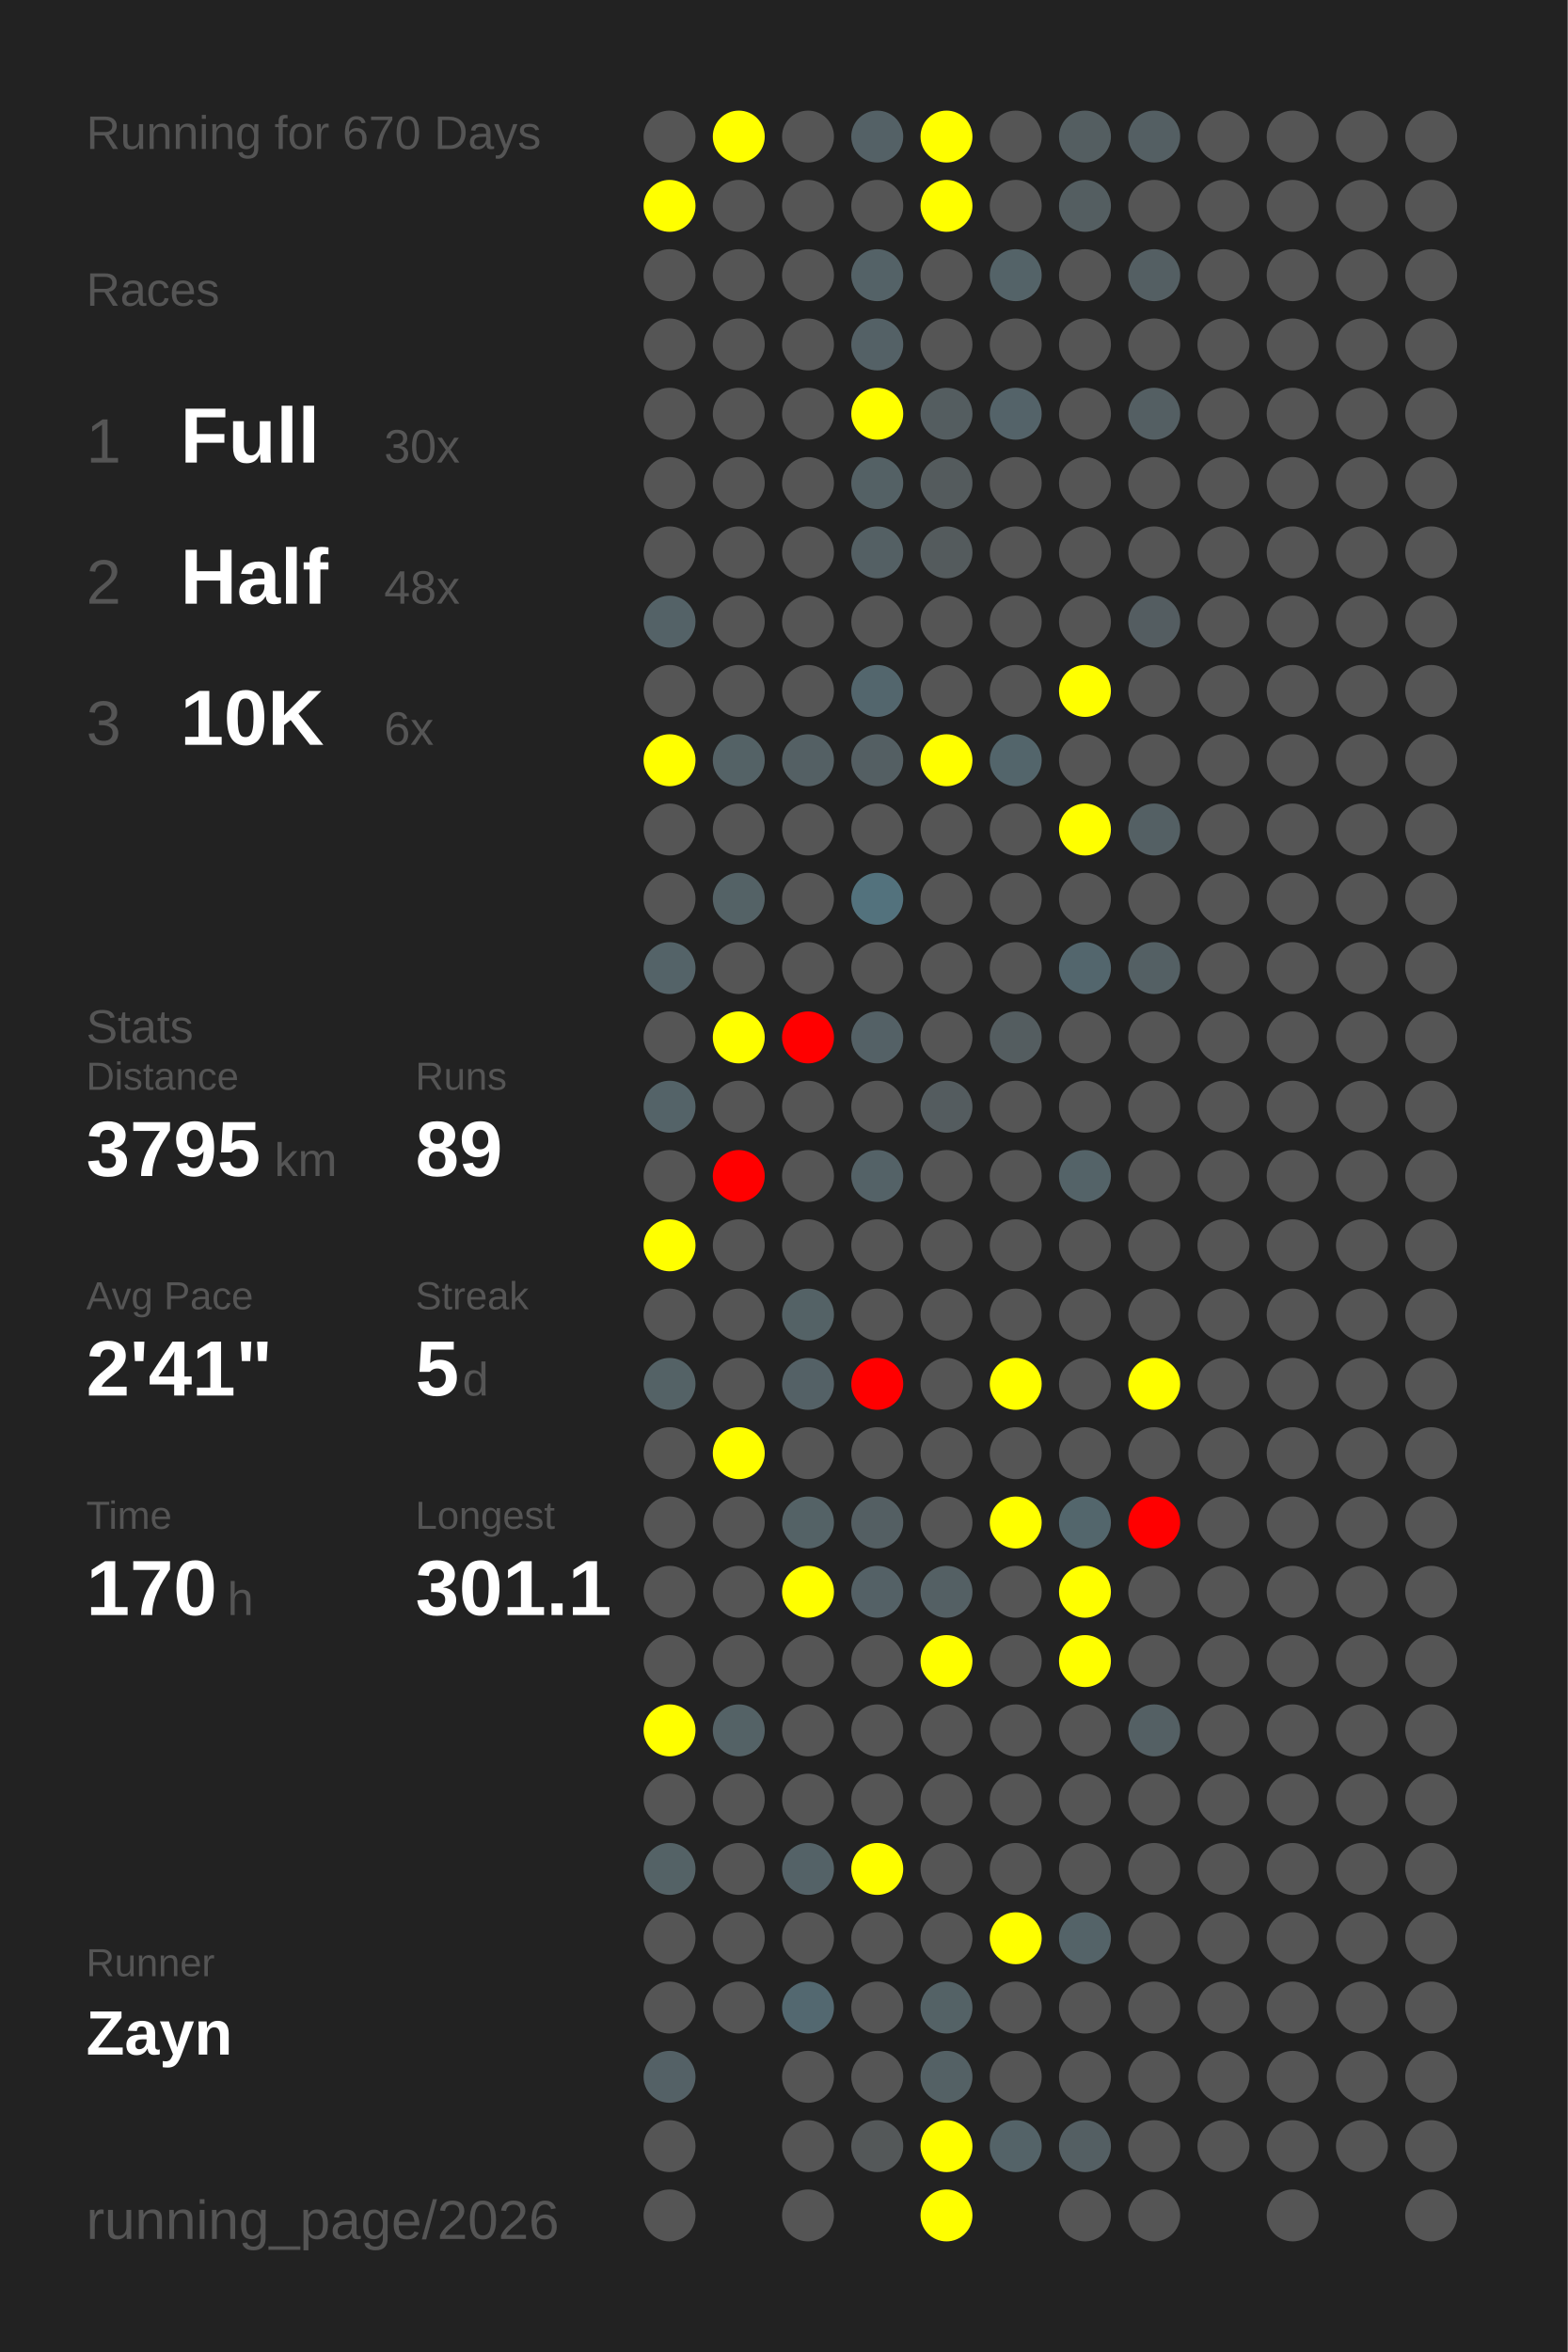
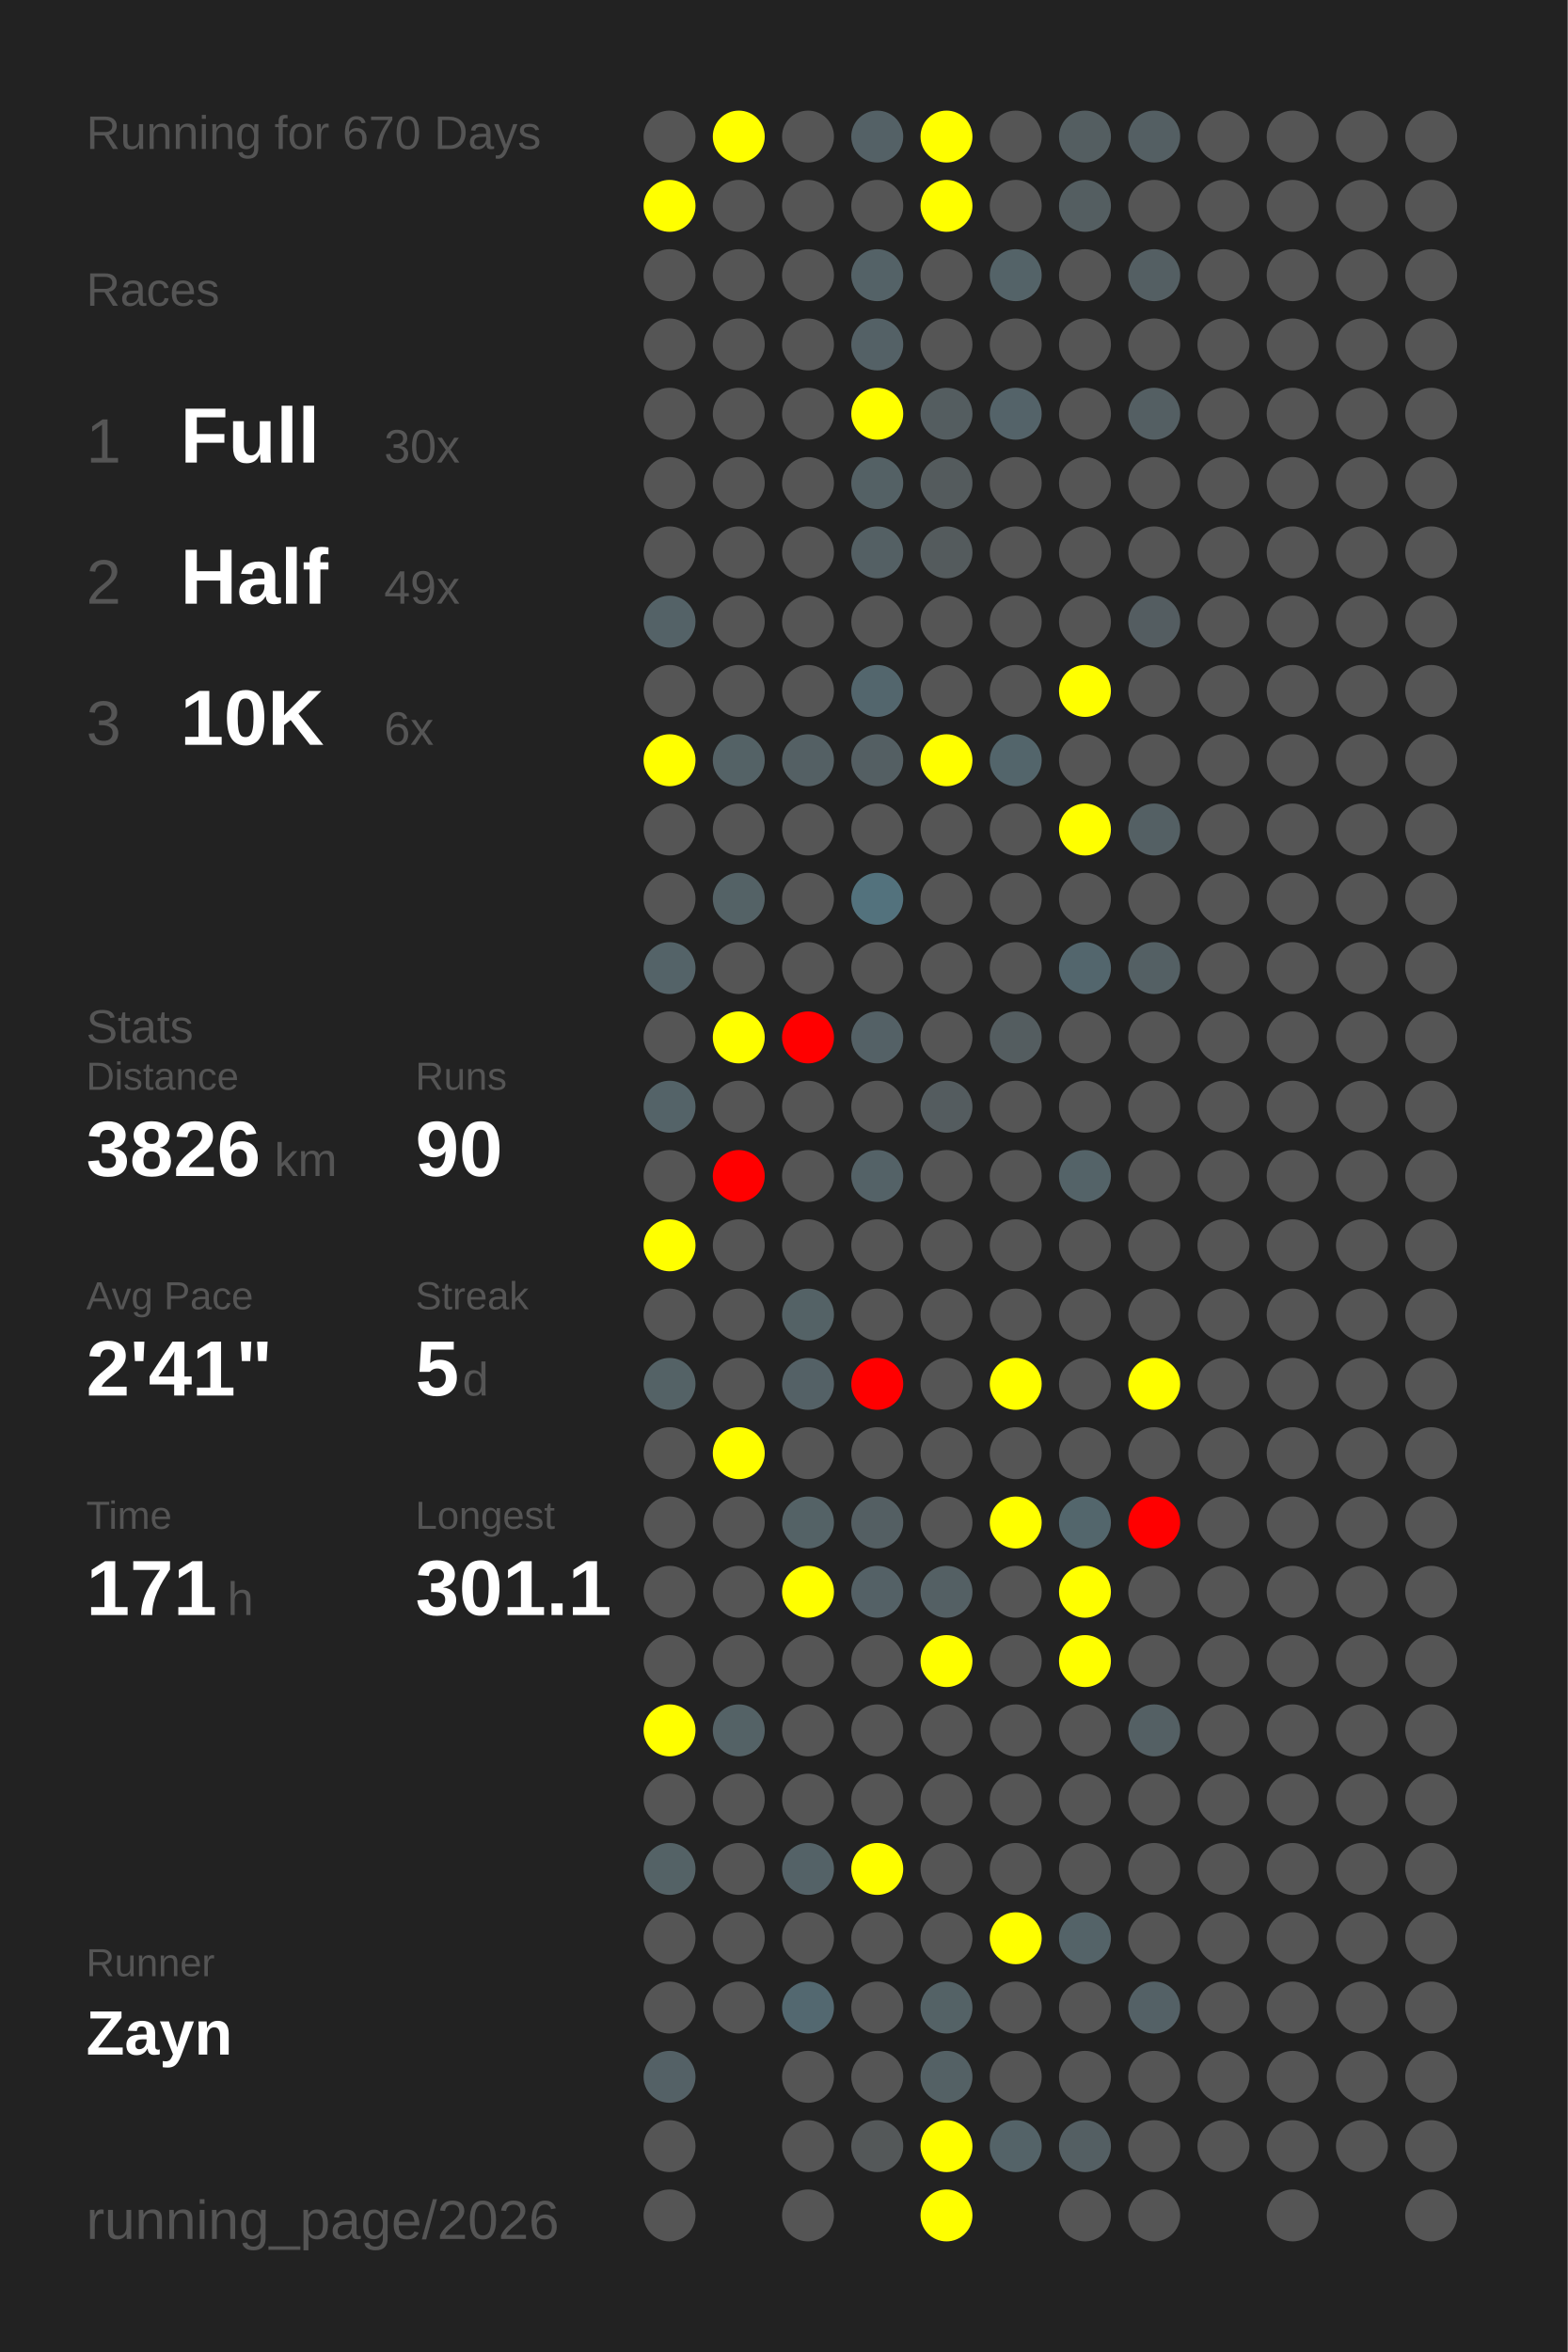
<svg xmlns="http://www.w3.org/2000/svg" baseProfile="full" height="300mm" version="1.1" viewBox="0,0,200,300" width="200mm">
  <defs />
  <rect fill="#222222" height="300" width="200" x="0" y="0" />
  <text fill="#555555" style="font-size:6px; font-family:Arial;" x="11" y="19">Running for 670 Days</text>
  <text fill="#555555" style="font-size:6px; font-family:Arial;" x="11" y="39">Races</text>
  <text fill="#555555" style="font-size:8px; font-family:Arial;" x="11" y="59">1</text>
  <text fill="#FFFFFF" style="font-size:10px; font-family:Arial; font-weight:bold;" x="23" y="59">Full</text>
  <text fill="#555555" style="font-size:6px; font-family:Arial;" x="49" y="59">30x</text>
  <text fill="#555555" style="font-size:8px; font-family:Arial;" x="11" y="77">2</text>
  <text fill="#FFFFFF" style="font-size:10px; font-family:Arial; font-weight:bold;" x="23" y="77">Half</text>
-   <text fill="#555555" style="font-size:6px; font-family:Arial;" x="49" y="77">48x</text>
+   <text fill="#555555" style="font-size:6px; font-family:Arial;" x="49" y="77">49x</text>
  <text fill="#555555" style="font-size:8px; font-family:Arial;" x="11" y="95">3</text>
  <text fill="#FFFFFF" style="font-size:10px; font-family:Arial; font-weight:bold;" x="23" y="95">10K</text>
  <text fill="#555555" style="font-size:6px; font-family:Arial;" x="49" y="95">6x</text>
  <text fill="#555555" style="font-size:6px; font-family:Arial;" x="11" y="133">Stats</text>
  <text fill="#555555" style="font-size:5px; font-family:Arial;" x="11" y="139">Distance</text>
-   <text fill="#FFFFFF" style="font-size:10px; font-family:Arial; font-weight:bold;" x="11" y="150">3795</text>
+   <text fill="#FFFFFF" style="font-size:10px; font-family:Arial; font-weight:bold;" x="11" y="150">3826</text>
  <text fill="#555555" style="font-size:6px; font-family:Arial;" x="35" y="150">km</text>
  <text fill="#555555" style="font-size:5px; font-family:Arial;" x="53" y="139">Runs</text>
-   <text fill="#FFFFFF" style="font-size:10px; font-family:Arial; font-weight:bold;" x="53" y="150">89</text>
+   <text fill="#FFFFFF" style="font-size:10px; font-family:Arial; font-weight:bold;" x="53" y="150">90</text>
  <text fill="#555555" style="font-size:5px; font-family:Arial;" x="11" y="167">Avg Pace</text>
  <text fill="#FFFFFF" style="font-size:10px; font-family:Arial; font-weight:bold;" x="11" y="178">2'41"</text>
  <text fill="#555555" style="font-size:5px; font-family:Arial;" x="53" y="167">Streak</text>
  <text fill="#FFFFFF" style="font-size:10px; font-family:Arial; font-weight:bold;" x="53" y="178">5</text>
  <text fill="#555555" style="font-size:6px; font-family:Arial;" x="59" y="178">d</text>
  <text fill="#555555" style="font-size:5px; font-family:Arial;" x="11" y="195">Time</text>
-   <text fill="#FFFFFF" style="font-size:10px; font-family:Arial; font-weight:bold;" x="11" y="206">170</text>
+   <text fill="#FFFFFF" style="font-size:10px; font-family:Arial; font-weight:bold;" x="11" y="206">171</text>
  <text fill="#555555" style="font-size:6px; font-family:Arial;" x="29" y="206">h</text>
  <text fill="#555555" style="font-size:5px; font-family:Arial;" x="53" y="195">Longest</text>
  <text fill="#FFFFFF" style="font-size:10px; font-family:Arial; font-weight:bold;" x="53" y="206">301.1</text>
  <text fill="#555555" style="font-size:5px; font-family:Arial;" x="11" y="252.065">Runner</text>
  <text fill="#FFFFFF" style="font-size:8px; font-family:Arial; font-weight:bold;" x="11" y="262.065">Zayn</text>
  <text fill="#555555" style="font-size:7px; font-family:Arial;" x="11" y="285.581">running_page/2026</text>
  <circle cx="85.417" cy="17.419" fill="#555555" r="3.312" />
  <circle cx="85.417" cy="26.258" fill="yellow" r="3.312" />
  <circle cx="85.417" cy="35.097" fill="#555555" r="3.312" />
  <circle cx="85.417" cy="43.935" fill="#555555" r="3.312" />
  <circle cx="85.417" cy="52.774" fill="#555555" r="3.312" />
  <circle cx="85.417" cy="61.613" fill="#555555" r="3.312" />
  <circle cx="85.417" cy="70.452" fill="#555555" r="3.312" />
  <circle cx="85.417" cy="79.29" fill="#546267" r="3.312" />
  <circle cx="85.417" cy="88.129" fill="#555555" r="3.312" />
  <circle cx="85.417" cy="96.968" fill="yellow" r="3.312" />
  <circle cx="85.417" cy="105.806" fill="#555555" r="3.312" />
  <circle cx="85.417" cy="114.645" fill="#555555" r="3.312" />
  <circle cx="85.417" cy="123.484" fill="#546368" r="3.312" />
  <circle cx="85.417" cy="132.323" fill="#555555" r="3.312" />
  <circle cx="85.417" cy="141.161" fill="#546368" r="3.312" />
  <circle cx="85.417" cy="150" fill="#555555" r="3.312" />
  <circle cx="85.417" cy="158.839" fill="yellow" r="3.312" />
  <circle cx="85.417" cy="167.677" fill="#555555" r="3.312" />
  <circle cx="85.417" cy="176.516" fill="#546266" r="3.312" />
  <circle cx="85.417" cy="185.355" fill="#555555" r="3.312" />
  <circle cx="85.417" cy="194.194" fill="#555555" r="3.312" />
  <circle cx="85.417" cy="203.032" fill="#555555" r="3.312" />
  <circle cx="85.417" cy="211.871" fill="#555555" r="3.312" />
  <circle cx="85.417" cy="220.71" fill="yellow" r="3.312" />
  <circle cx="85.417" cy="229.548" fill="#555555" r="3.312" />
  <circle cx="85.417" cy="238.387" fill="#546266" r="3.312" />
  <circle cx="85.417" cy="247.226" fill="#555555" r="3.312" />
  <circle cx="85.417" cy="256.065" fill="#555555" r="3.312" />
  <circle cx="85.417" cy="264.903" fill="#546166" r="3.312" />
  <circle cx="85.417" cy="273.742" fill="#555555" r="3.312" />
  <circle cx="85.417" cy="282.581" fill="#555555" r="3.312" />
  <circle cx="94.25" cy="17.419" fill="yellow" r="3.312" />
  <circle cx="94.25" cy="26.258" fill="#555555" r="3.312" />
  <circle cx="94.25" cy="35.097" fill="#555555" r="3.312" />
  <circle cx="94.25" cy="43.935" fill="#555555" r="3.312" />
  <circle cx="94.25" cy="52.774" fill="#555555" r="3.312" />
  <circle cx="94.25" cy="61.613" fill="#555555" r="3.312" />
  <circle cx="94.25" cy="70.452" fill="#555555" r="3.312" />
  <circle cx="94.25" cy="79.29" fill="#555555" r="3.312" />
  <circle cx="94.25" cy="88.129" fill="#555555" r="3.312" />
  <circle cx="94.25" cy="96.968" fill="#546266" r="3.312" />
  <circle cx="94.25" cy="105.806" fill="#555555" r="3.312" />
  <circle cx="94.25" cy="114.645" fill="#546266" r="3.312" />
  <circle cx="94.25" cy="123.484" fill="#555555" r="3.312" />
  <circle cx="94.25" cy="132.323" fill="yellow" r="3.312" />
  <circle cx="94.25" cy="141.161" fill="#555555" r="3.312" />
  <circle cx="94.25" cy="150" fill="red" r="3.312" />
  <circle cx="94.25" cy="158.839" fill="#555555" r="3.312" />
  <circle cx="94.25" cy="167.677" fill="#555555" r="3.312" />
  <circle cx="94.25" cy="176.516" fill="#555555" r="3.312" />
  <circle cx="94.25" cy="185.355" fill="yellow" r="3.312" />
  <circle cx="94.25" cy="194.194" fill="#555555" r="3.312" />
  <circle cx="94.25" cy="203.032" fill="#555555" r="3.312" />
  <circle cx="94.25" cy="211.871" fill="#555555" r="3.312" />
  <circle cx="94.25" cy="220.71" fill="#546266" r="3.312" />
  <circle cx="94.25" cy="229.548" fill="#555555" r="3.312" />
  <circle cx="94.25" cy="238.387" fill="#555555" r="3.312" />
  <circle cx="94.25" cy="247.226" fill="#555555" r="3.312" />
  <circle cx="94.25" cy="256.065" fill="#555555" r="3.312" />
  <circle cx="103.083" cy="17.419" fill="#555555" r="3.312" />
  <circle cx="103.083" cy="26.258" fill="#555555" r="3.312" />
  <circle cx="103.083" cy="35.097" fill="#555555" r="3.312" />
  <circle cx="103.083" cy="43.935" fill="#555555" r="3.312" />
  <circle cx="103.083" cy="52.774" fill="#555555" r="3.312" />
  <circle cx="103.083" cy="61.613" fill="#555555" r="3.312" />
  <circle cx="103.083" cy="70.452" fill="#555555" r="3.312" />
  <circle cx="103.083" cy="79.29" fill="#555555" r="3.312" />
  <circle cx="103.083" cy="88.129" fill="#555555" r="3.312" />
  <circle cx="103.083" cy="96.968" fill="#546064" r="3.312" />
  <circle cx="103.083" cy="105.806" fill="#555555" r="3.312" />
  <circle cx="103.083" cy="114.645" fill="#555555" r="3.312" />
  <circle cx="103.083" cy="123.484" fill="#555555" r="3.312" />
  <circle cx="103.083" cy="132.323" fill="red" r="3.312" />
  <circle cx="103.083" cy="141.161" fill="#555555" r="3.312" />
  <circle cx="103.083" cy="150" fill="#555555" r="3.312" />
  <circle cx="103.083" cy="158.839" fill="#555555" r="3.312" />
  <circle cx="103.083" cy="167.677" fill="#546266" r="3.312" />
  <circle cx="103.083" cy="176.516" fill="#546166" r="3.312" />
  <circle cx="103.083" cy="185.355" fill="#555555" r="3.312" />
  <circle cx="103.083" cy="194.194" fill="#546266" r="3.312" />
  <circle cx="103.083" cy="203.032" fill="yellow" r="3.312" />
  <circle cx="103.083" cy="211.871" fill="#555555" r="3.312" />
  <circle cx="103.083" cy="220.71" fill="#555555" r="3.312" />
  <circle cx="103.083" cy="229.548" fill="#555555" r="3.312" />
  <circle cx="103.083" cy="238.387" fill="#546267" r="3.312" />
  <circle cx="103.083" cy="247.226" fill="#555555" r="3.312" />
  <circle cx="103.083" cy="256.065" fill="#536870" r="3.312" />
  <circle cx="103.083" cy="264.903" fill="#555555" r="3.312" />
  <circle cx="103.083" cy="273.742" fill="#555555" r="3.312" />
  <circle cx="103.083" cy="282.581" fill="#555555" r="3.312" />
  <circle cx="111.917" cy="17.419" fill="#546166" r="3.312" />
  <circle cx="111.917" cy="26.258" fill="#555555" r="3.312" />
  <circle cx="111.917" cy="35.097" fill="#546267" r="3.312" />
  <circle cx="111.917" cy="43.935" fill="#546166" r="3.312" />
  <circle cx="111.917" cy="52.774" fill="yellow" r="3.312" />
  <circle cx="111.917" cy="61.613" fill="#546165" r="3.312" />
  <circle cx="111.917" cy="70.452" fill="#546064" r="3.312" />
  <circle cx="111.917" cy="79.29" fill="#555555" r="3.312" />
  <circle cx="111.917" cy="88.129" fill="#53666d" r="3.312" />
  <circle cx="111.917" cy="96.968" fill="#545f63" r="3.312" />
  <circle cx="111.917" cy="105.806" fill="#555555" r="3.312" />
  <circle cx="111.917" cy="114.645" fill="#53727d" r="3.312" />
  <circle cx="111.917" cy="123.484" fill="#555555" r="3.312" />
  <circle cx="111.917" cy="132.323" fill="#546166" r="3.312" />
  <circle cx="111.917" cy="141.161" fill="#555555" r="3.312" />
  <circle cx="111.917" cy="150" fill="#546267" r="3.312" />
  <circle cx="111.917" cy="158.839" fill="#555555" r="3.312" />
  <circle cx="111.917" cy="167.677" fill="#555555" r="3.312" />
  <circle cx="111.917" cy="176.516" fill="red" r="3.312" />
  <circle cx="111.917" cy="185.355" fill="#555555" r="3.312" />
  <circle cx="111.917" cy="194.194" fill="#545f63" r="3.312" />
  <circle cx="111.917" cy="203.032" fill="#546166" r="3.312" />
  <circle cx="111.917" cy="211.871" fill="#555555" r="3.312" />
  <circle cx="111.917" cy="220.71" fill="#555555" r="3.312" />
  <circle cx="111.917" cy="229.548" fill="#555555" r="3.312" />
  <circle cx="111.917" cy="238.387" fill="yellow" r="3.312" />
  <circle cx="111.917" cy="247.226" fill="#555555" r="3.312" />
  <circle cx="111.917" cy="256.065" fill="#555555" r="3.312" />
  <circle cx="111.917" cy="264.903" fill="#555555" r="3.312" />
  <circle cx="111.917" cy="273.742" fill="#545859" r="3.312" />
  <circle cx="120.75" cy="17.419" fill="yellow" r="3.312" />
  <circle cx="120.75" cy="26.258" fill="yellow" r="3.312" />
  <circle cx="120.75" cy="35.097" fill="#555555" r="3.312" />
  <circle cx="120.75" cy="43.935" fill="#555555" r="3.312" />
  <circle cx="120.75" cy="52.774" fill="#545d60" r="3.312" />
  <circle cx="120.75" cy="61.613" fill="#545b5d" r="3.312" />
  <circle cx="120.75" cy="70.452" fill="#545b5d" r="3.312" />
  <circle cx="120.75" cy="79.29" fill="#555555" r="3.312" />
  <circle cx="120.75" cy="88.129" fill="#555555" r="3.312" />
  <circle cx="120.75" cy="96.968" fill="yellow" r="3.312" />
  <circle cx="120.75" cy="105.806" fill="#555555" r="3.312" />
  <circle cx="120.75" cy="114.645" fill="#555555" r="3.312" />
  <circle cx="120.75" cy="123.484" fill="#555555" r="3.312" />
  <circle cx="120.75" cy="132.323" fill="#555555" r="3.312" />
  <circle cx="120.75" cy="141.161" fill="#545c5f" r="3.312" />
  <circle cx="120.75" cy="150" fill="#555555" r="3.312" />
  <circle cx="120.75" cy="158.839" fill="#555555" r="3.312" />
  <circle cx="120.75" cy="167.677" fill="#555555" r="3.312" />
  <circle cx="120.75" cy="176.516" fill="#555555" r="3.312" />
  <circle cx="120.75" cy="185.355" fill="#555555" r="3.312" />
  <circle cx="120.75" cy="194.194" fill="#555555" r="3.312" />
  <circle cx="120.75" cy="203.032" fill="#546064" r="3.312" />
  <circle cx="120.75" cy="211.871" fill="yellow" r="3.312" />
  <circle cx="120.75" cy="220.71" fill="#555555" r="3.312" />
  <circle cx="120.75" cy="229.548" fill="#555555" r="3.312" />
  <circle cx="120.75" cy="238.387" fill="#555555" r="3.312" />
  <circle cx="120.75" cy="247.226" fill="#555555" r="3.312" />
  <circle cx="120.75" cy="256.065" fill="#546266" r="3.312" />
  <circle cx="120.75" cy="264.903" fill="#546165" r="3.312" />
  <circle cx="120.75" cy="273.742" fill="yellow" r="3.312" />
  <circle cx="120.75" cy="282.581" fill="yellow" r="3.312" />
  <circle cx="129.583" cy="17.419" fill="#555555" r="3.312" />
  <circle cx="129.583" cy="26.258" fill="#555555" r="3.312" />
  <circle cx="129.583" cy="35.097" fill="#546368" r="3.312" />
  <circle cx="129.583" cy="43.935" fill="#555555" r="3.312" />
  <circle cx="129.583" cy="52.774" fill="#546369" r="3.312" />
  <circle cx="129.583" cy="61.613" fill="#555555" r="3.312" />
  <circle cx="129.583" cy="70.452" fill="#555555" r="3.312" />
  <circle cx="129.583" cy="79.29" fill="#555555" r="3.312" />
  <circle cx="129.583" cy="88.129" fill="#555555" r="3.312" />
  <circle cx="129.583" cy="96.968" fill="#53656b" r="3.312" />
  <circle cx="129.583" cy="105.806" fill="#555555" r="3.312" />
  <circle cx="129.583" cy="114.645" fill="#555555" r="3.312" />
  <circle cx="129.583" cy="123.484" fill="#555555" r="3.312" />
  <circle cx="129.583" cy="132.323" fill="#545d60" r="3.312" />
  <circle cx="129.583" cy="141.161" fill="#555555" r="3.312" />
  <circle cx="129.583" cy="150" fill="#555555" r="3.312" />
  <circle cx="129.583" cy="158.839" fill="#555555" r="3.312" />
  <circle cx="129.583" cy="167.677" fill="#555555" r="3.312" />
  <circle cx="129.583" cy="176.516" fill="yellow" r="3.312" />
  <circle cx="129.583" cy="185.355" fill="#555555" r="3.312" />
  <circle cx="129.583" cy="194.194" fill="yellow" r="3.312" />
  <circle cx="129.583" cy="203.032" fill="#555555" r="3.312" />
  <circle cx="129.583" cy="211.871" fill="#555555" r="3.312" />
  <circle cx="129.583" cy="220.71" fill="#555555" r="3.312" />
  <circle cx="129.583" cy="229.548" fill="#555555" r="3.312" />
  <circle cx="129.583" cy="238.387" fill="#555555" r="3.312" />
  <circle cx="129.583" cy="247.226" fill="yellow" r="3.312" />
  <circle cx="129.583" cy="256.065" fill="#555555" r="3.312" />
  <circle cx="129.583" cy="264.903" fill="#555555" r="3.312" />
  <circle cx="129.583" cy="273.742" fill="#546368" r="3.312" />
  <circle cx="138.417" cy="17.419" fill="#545e61" r="3.312" />
  <circle cx="138.417" cy="26.258" fill="#545e61" r="3.312" />
  <circle cx="138.417" cy="35.097" fill="#555555" r="3.312" />
  <circle cx="138.417" cy="43.935" fill="#555555" r="3.312" />
  <circle cx="138.417" cy="52.774" fill="#555555" r="3.312" />
  <circle cx="138.417" cy="61.613" fill="#555555" r="3.312" />
  <circle cx="138.417" cy="70.452" fill="#555555" r="3.312" />
  <circle cx="138.417" cy="79.29" fill="#555555" r="3.312" />
  <circle cx="138.417" cy="88.129" fill="yellow" r="3.312" />
  <circle cx="138.417" cy="96.968" fill="#555555" r="3.312" />
  <circle cx="138.417" cy="105.806" fill="yellow" r="3.312" />
  <circle cx="138.417" cy="114.645" fill="#555555" r="3.312" />
  <circle cx="138.417" cy="123.484" fill="#53666d" r="3.312" />
  <circle cx="138.417" cy="132.323" fill="#555555" r="3.312" />
  <circle cx="138.417" cy="141.161" fill="#555555" r="3.312" />
  <circle cx="138.417" cy="150" fill="#546368" r="3.312" />
  <circle cx="138.417" cy="158.839" fill="#555555" r="3.312" />
  <circle cx="138.417" cy="167.677" fill="#555555" r="3.312" />
  <circle cx="138.417" cy="176.516" fill="#555555" r="3.312" />
  <circle cx="138.417" cy="185.355" fill="#555555" r="3.312" />
  <circle cx="138.417" cy="194.194" fill="#53666c" r="3.312" />
  <circle cx="138.417" cy="203.032" fill="yellow" r="3.312" />
  <circle cx="138.417" cy="211.871" fill="yellow" r="3.312" />
  <circle cx="138.417" cy="220.71" fill="#555555" r="3.312" />
  <circle cx="138.417" cy="229.548" fill="#555555" r="3.312" />
  <circle cx="138.417" cy="238.387" fill="#555555" r="3.312" />
  <circle cx="138.417" cy="247.226" fill="#546368" r="3.312" />
  <circle cx="138.417" cy="256.065" fill="#555555" r="3.312" />
  <circle cx="138.417" cy="264.903" fill="#555555" r="3.312" />
  <circle cx="138.417" cy="273.742" fill="#545f63" r="3.312" />
  <circle cx="138.417" cy="282.581" fill="#555555" r="3.312" />
  <circle cx="147.25" cy="17.419" fill="#545f63" r="3.312" />
  <circle cx="147.25" cy="26.258" fill="#555555" r="3.312" />
  <circle cx="147.25" cy="35.097" fill="#545f63" r="3.312" />
  <circle cx="147.25" cy="43.935" fill="#555555" r="3.312" />
  <circle cx="147.25" cy="52.774" fill="#545f63" r="3.312" />
  <circle cx="147.25" cy="61.613" fill="#555555" r="3.312" />
  <circle cx="147.25" cy="70.452" fill="#555555" r="3.312" />
  <circle cx="147.25" cy="79.29" fill="#545d61" r="3.312" />
  <circle cx="147.25" cy="88.129" fill="#555555" r="3.312" />
  <circle cx="147.25" cy="96.968" fill="#555555" r="3.312" />
  <circle cx="147.25" cy="105.806" fill="#546064" r="3.312" />
  <circle cx="147.25" cy="114.645" fill="#555555" r="3.312" />
  <circle cx="147.25" cy="123.484" fill="#546064" r="3.312" />
  <circle cx="147.25" cy="132.323" fill="#555555" r="3.312" />
  <circle cx="147.25" cy="141.161" fill="#555555" r="3.312" />
  <circle cx="147.25" cy="150" fill="#555555" r="3.312" />
  <circle cx="147.25" cy="158.839" fill="#555555" r="3.312" />
  <circle cx="147.25" cy="167.677" fill="#555555" r="3.312" />
  <circle cx="147.25" cy="176.516" fill="yellow" r="3.312" />
  <circle cx="147.25" cy="185.355" fill="#555555" r="3.312" />
  <circle cx="147.25" cy="194.194" fill="red" r="3.312" />
  <circle cx="147.25" cy="203.032" fill="#555555" r="3.312" />
  <circle cx="147.25" cy="211.871" fill="#555555" r="3.312" />
  <circle cx="147.25" cy="220.71" fill="#546064" r="3.312" />
  <circle cx="147.25" cy="229.548" fill="#555555" r="3.312" />
  <circle cx="147.25" cy="238.387" fill="#555555" r="3.312" />
  <circle cx="147.25" cy="247.226" fill="#555555" r="3.312" />
-   <circle cx="147.25" cy="256.065" fill="#555555" r="3.312" />
+   <circle cx="147.25" cy="256.065" fill="#546166" r="3.312" />
  <circle cx="147.25" cy="264.903" fill="#555555" r="3.312" />
  <circle cx="147.25" cy="273.742" fill="#555555" r="3.312" />
  <circle cx="147.25" cy="282.581" fill="#555555" r="3.312" />
  <circle cx="156.083" cy="17.419" fill="#555555" r="3.312" />
  <circle cx="156.083" cy="26.258" fill="#555555" r="3.312" />
  <circle cx="156.083" cy="35.097" fill="#555555" r="3.312" />
  <circle cx="156.083" cy="43.935" fill="#555555" r="3.312" />
  <circle cx="156.083" cy="52.774" fill="#555555" r="3.312" />
  <circle cx="156.083" cy="61.613" fill="#555555" r="3.312" />
  <circle cx="156.083" cy="70.452" fill="#555555" r="3.312" />
  <circle cx="156.083" cy="79.29" fill="#555555" r="3.312" />
  <circle cx="156.083" cy="88.129" fill="#555555" r="3.312" />
  <circle cx="156.083" cy="96.968" fill="#555555" r="3.312" />
  <circle cx="156.083" cy="105.806" fill="#555555" r="3.312" />
  <circle cx="156.083" cy="114.645" fill="#555555" r="3.312" />
  <circle cx="156.083" cy="123.484" fill="#555555" r="3.312" />
  <circle cx="156.083" cy="132.323" fill="#555555" r="3.312" />
  <circle cx="156.083" cy="141.161" fill="#555555" r="3.312" />
  <circle cx="156.083" cy="150" fill="#555555" r="3.312" />
  <circle cx="156.083" cy="158.839" fill="#555555" r="3.312" />
  <circle cx="156.083" cy="167.677" fill="#555555" r="3.312" />
  <circle cx="156.083" cy="176.516" fill="#555555" r="3.312" />
  <circle cx="156.083" cy="185.355" fill="#555555" r="3.312" />
  <circle cx="156.083" cy="194.194" fill="#555555" r="3.312" />
  <circle cx="156.083" cy="203.032" fill="#555555" r="3.312" />
  <circle cx="156.083" cy="211.871" fill="#555555" r="3.312" />
  <circle cx="156.083" cy="220.71" fill="#555555" r="3.312" />
  <circle cx="156.083" cy="229.548" fill="#555555" r="3.312" />
  <circle cx="156.083" cy="238.387" fill="#555555" r="3.312" />
  <circle cx="156.083" cy="247.226" fill="#555555" r="3.312" />
  <circle cx="156.083" cy="256.065" fill="#555555" r="3.312" />
  <circle cx="156.083" cy="264.903" fill="#555555" r="3.312" />
  <circle cx="156.083" cy="273.742" fill="#555555" r="3.312" />
  <circle cx="164.917" cy="17.419" fill="#555555" r="3.312" />
  <circle cx="164.917" cy="26.258" fill="#555555" r="3.312" />
  <circle cx="164.917" cy="35.097" fill="#555555" r="3.312" />
  <circle cx="164.917" cy="43.935" fill="#555555" r="3.312" />
  <circle cx="164.917" cy="52.774" fill="#555555" r="3.312" />
  <circle cx="164.917" cy="61.613" fill="#555555" r="3.312" />
  <circle cx="164.917" cy="70.452" fill="#555555" r="3.312" />
  <circle cx="164.917" cy="79.29" fill="#555555" r="3.312" />
  <circle cx="164.917" cy="88.129" fill="#555555" r="3.312" />
  <circle cx="164.917" cy="96.968" fill="#555555" r="3.312" />
  <circle cx="164.917" cy="105.806" fill="#555555" r="3.312" />
  <circle cx="164.917" cy="114.645" fill="#555555" r="3.312" />
  <circle cx="164.917" cy="123.484" fill="#555555" r="3.312" />
  <circle cx="164.917" cy="132.323" fill="#555555" r="3.312" />
  <circle cx="164.917" cy="141.161" fill="#555555" r="3.312" />
  <circle cx="164.917" cy="150" fill="#555555" r="3.312" />
  <circle cx="164.917" cy="158.839" fill="#555555" r="3.312" />
  <circle cx="164.917" cy="167.677" fill="#555555" r="3.312" />
  <circle cx="164.917" cy="176.516" fill="#555555" r="3.312" />
  <circle cx="164.917" cy="185.355" fill="#555555" r="3.312" />
  <circle cx="164.917" cy="194.194" fill="#555555" r="3.312" />
  <circle cx="164.917" cy="203.032" fill="#555555" r="3.312" />
  <circle cx="164.917" cy="211.871" fill="#555555" r="3.312" />
  <circle cx="164.917" cy="220.71" fill="#555555" r="3.312" />
  <circle cx="164.917" cy="229.548" fill="#555555" r="3.312" />
  <circle cx="164.917" cy="238.387" fill="#555555" r="3.312" />
  <circle cx="164.917" cy="247.226" fill="#555555" r="3.312" />
  <circle cx="164.917" cy="256.065" fill="#555555" r="3.312" />
  <circle cx="164.917" cy="264.903" fill="#555555" r="3.312" />
  <circle cx="164.917" cy="273.742" fill="#555555" r="3.312" />
  <circle cx="164.917" cy="282.581" fill="#555555" r="3.312" />
  <circle cx="173.75" cy="17.419" fill="#555555" r="3.312" />
  <circle cx="173.75" cy="26.258" fill="#555555" r="3.312" />
  <circle cx="173.75" cy="35.097" fill="#555555" r="3.312" />
  <circle cx="173.75" cy="43.935" fill="#555555" r="3.312" />
  <circle cx="173.75" cy="52.774" fill="#555555" r="3.312" />
  <circle cx="173.75" cy="61.613" fill="#555555" r="3.312" />
  <circle cx="173.75" cy="70.452" fill="#555555" r="3.312" />
  <circle cx="173.75" cy="79.29" fill="#555555" r="3.312" />
  <circle cx="173.75" cy="88.129" fill="#555555" r="3.312" />
  <circle cx="173.75" cy="96.968" fill="#555555" r="3.312" />
  <circle cx="173.75" cy="105.806" fill="#555555" r="3.312" />
  <circle cx="173.75" cy="114.645" fill="#555555" r="3.312" />
  <circle cx="173.75" cy="123.484" fill="#555555" r="3.312" />
  <circle cx="173.75" cy="132.323" fill="#555555" r="3.312" />
  <circle cx="173.75" cy="141.161" fill="#555555" r="3.312" />
  <circle cx="173.75" cy="150" fill="#555555" r="3.312" />
  <circle cx="173.75" cy="158.839" fill="#555555" r="3.312" />
  <circle cx="173.75" cy="167.677" fill="#555555" r="3.312" />
  <circle cx="173.75" cy="176.516" fill="#555555" r="3.312" />
  <circle cx="173.75" cy="185.355" fill="#555555" r="3.312" />
  <circle cx="173.75" cy="194.194" fill="#555555" r="3.312" />
  <circle cx="173.75" cy="203.032" fill="#555555" r="3.312" />
  <circle cx="173.75" cy="211.871" fill="#555555" r="3.312" />
  <circle cx="173.75" cy="220.71" fill="#555555" r="3.312" />
  <circle cx="173.75" cy="229.548" fill="#555555" r="3.312" />
  <circle cx="173.75" cy="238.387" fill="#555555" r="3.312" />
  <circle cx="173.75" cy="247.226" fill="#555555" r="3.312" />
  <circle cx="173.75" cy="256.065" fill="#555555" r="3.312" />
  <circle cx="173.75" cy="264.903" fill="#555555" r="3.312" />
  <circle cx="173.75" cy="273.742" fill="#555555" r="3.312" />
  <circle cx="182.583" cy="17.419" fill="#555555" r="3.312" />
  <circle cx="182.583" cy="26.258" fill="#555555" r="3.312" />
  <circle cx="182.583" cy="35.097" fill="#555555" r="3.312" />
  <circle cx="182.583" cy="43.935" fill="#555555" r="3.312" />
  <circle cx="182.583" cy="52.774" fill="#555555" r="3.312" />
  <circle cx="182.583" cy="61.613" fill="#555555" r="3.312" />
  <circle cx="182.583" cy="70.452" fill="#555555" r="3.312" />
  <circle cx="182.583" cy="79.29" fill="#555555" r="3.312" />
  <circle cx="182.583" cy="88.129" fill="#555555" r="3.312" />
  <circle cx="182.583" cy="96.968" fill="#555555" r="3.312" />
  <circle cx="182.583" cy="105.806" fill="#555555" r="3.312" />
  <circle cx="182.583" cy="114.645" fill="#555555" r="3.312" />
  <circle cx="182.583" cy="123.484" fill="#555555" r="3.312" />
  <circle cx="182.583" cy="132.323" fill="#555555" r="3.312" />
  <circle cx="182.583" cy="141.161" fill="#555555" r="3.312" />
  <circle cx="182.583" cy="150" fill="#555555" r="3.312" />
  <circle cx="182.583" cy="158.839" fill="#555555" r="3.312" />
  <circle cx="182.583" cy="167.677" fill="#555555" r="3.312" />
  <circle cx="182.583" cy="176.516" fill="#555555" r="3.312" />
  <circle cx="182.583" cy="185.355" fill="#555555" r="3.312" />
  <circle cx="182.583" cy="194.194" fill="#555555" r="3.312" />
  <circle cx="182.583" cy="203.032" fill="#555555" r="3.312" />
  <circle cx="182.583" cy="211.871" fill="#555555" r="3.312" />
  <circle cx="182.583" cy="220.71" fill="#555555" r="3.312" />
  <circle cx="182.583" cy="229.548" fill="#555555" r="3.312" />
  <circle cx="182.583" cy="238.387" fill="#555555" r="3.312" />
  <circle cx="182.583" cy="247.226" fill="#555555" r="3.312" />
  <circle cx="182.583" cy="256.065" fill="#555555" r="3.312" />
  <circle cx="182.583" cy="264.903" fill="#555555" r="3.312" />
  <circle cx="182.583" cy="273.742" fill="#555555" r="3.312" />
  <circle cx="182.583" cy="282.581" fill="#555555" r="3.312" />
</svg>
